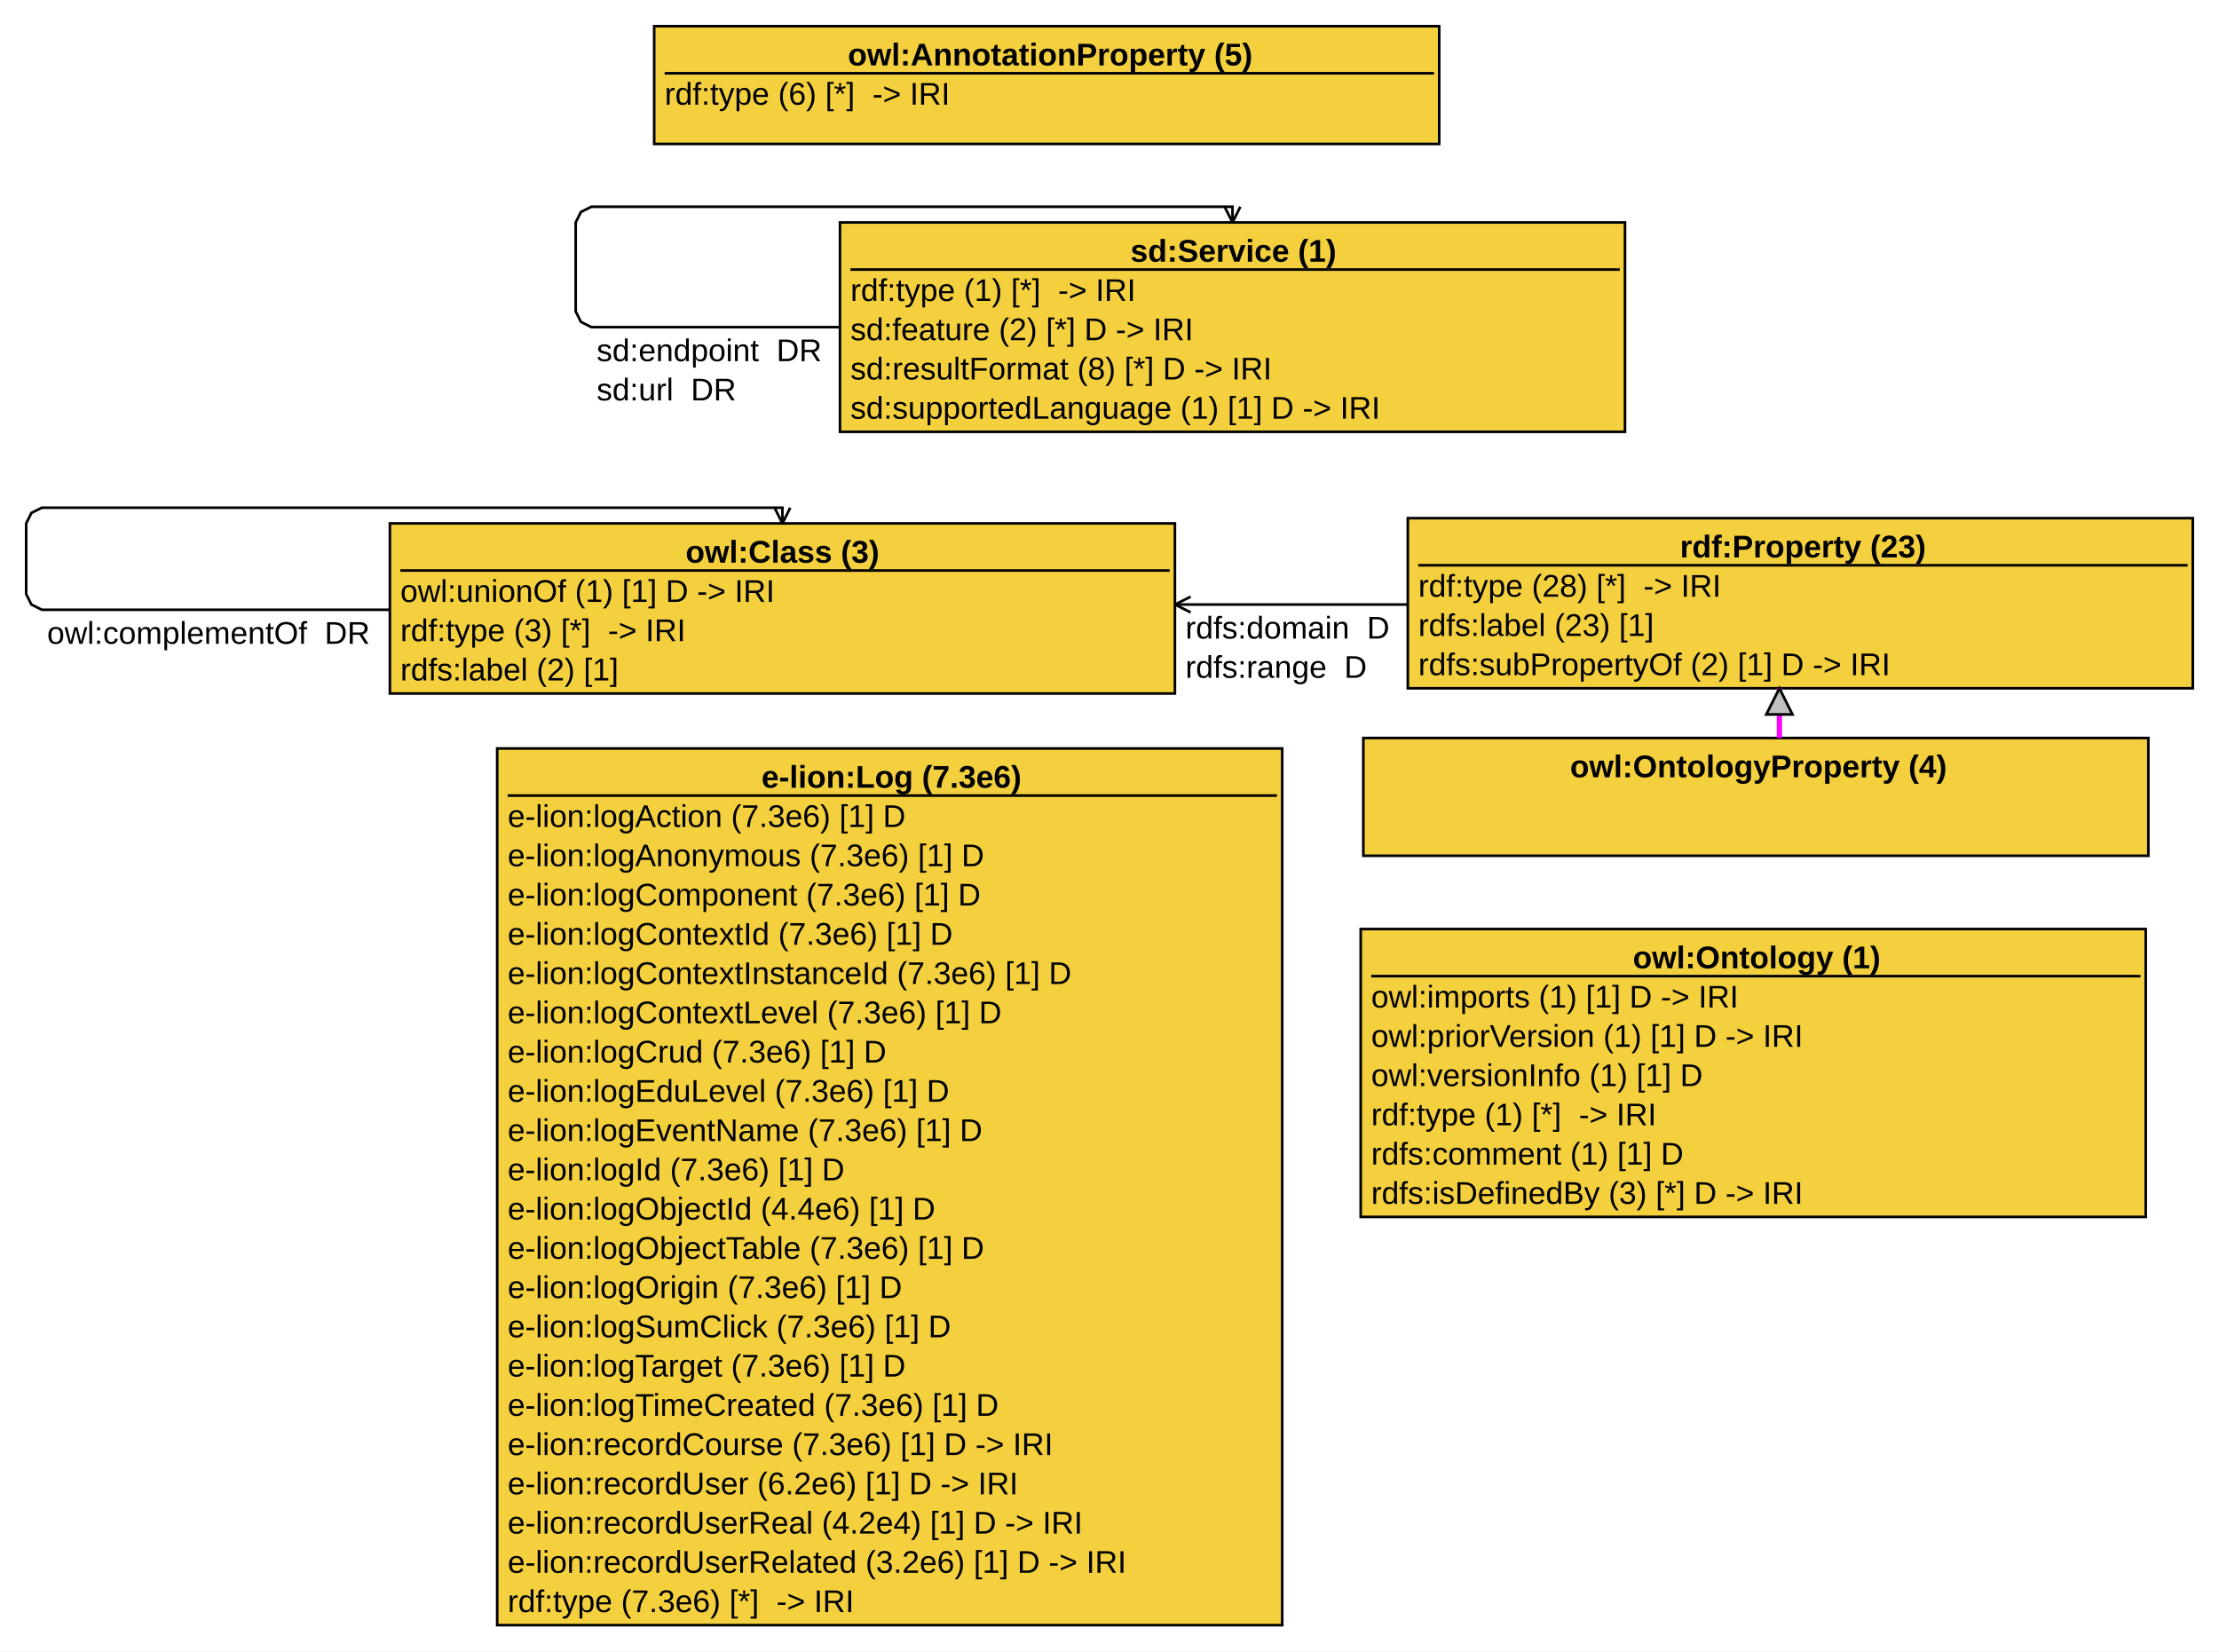
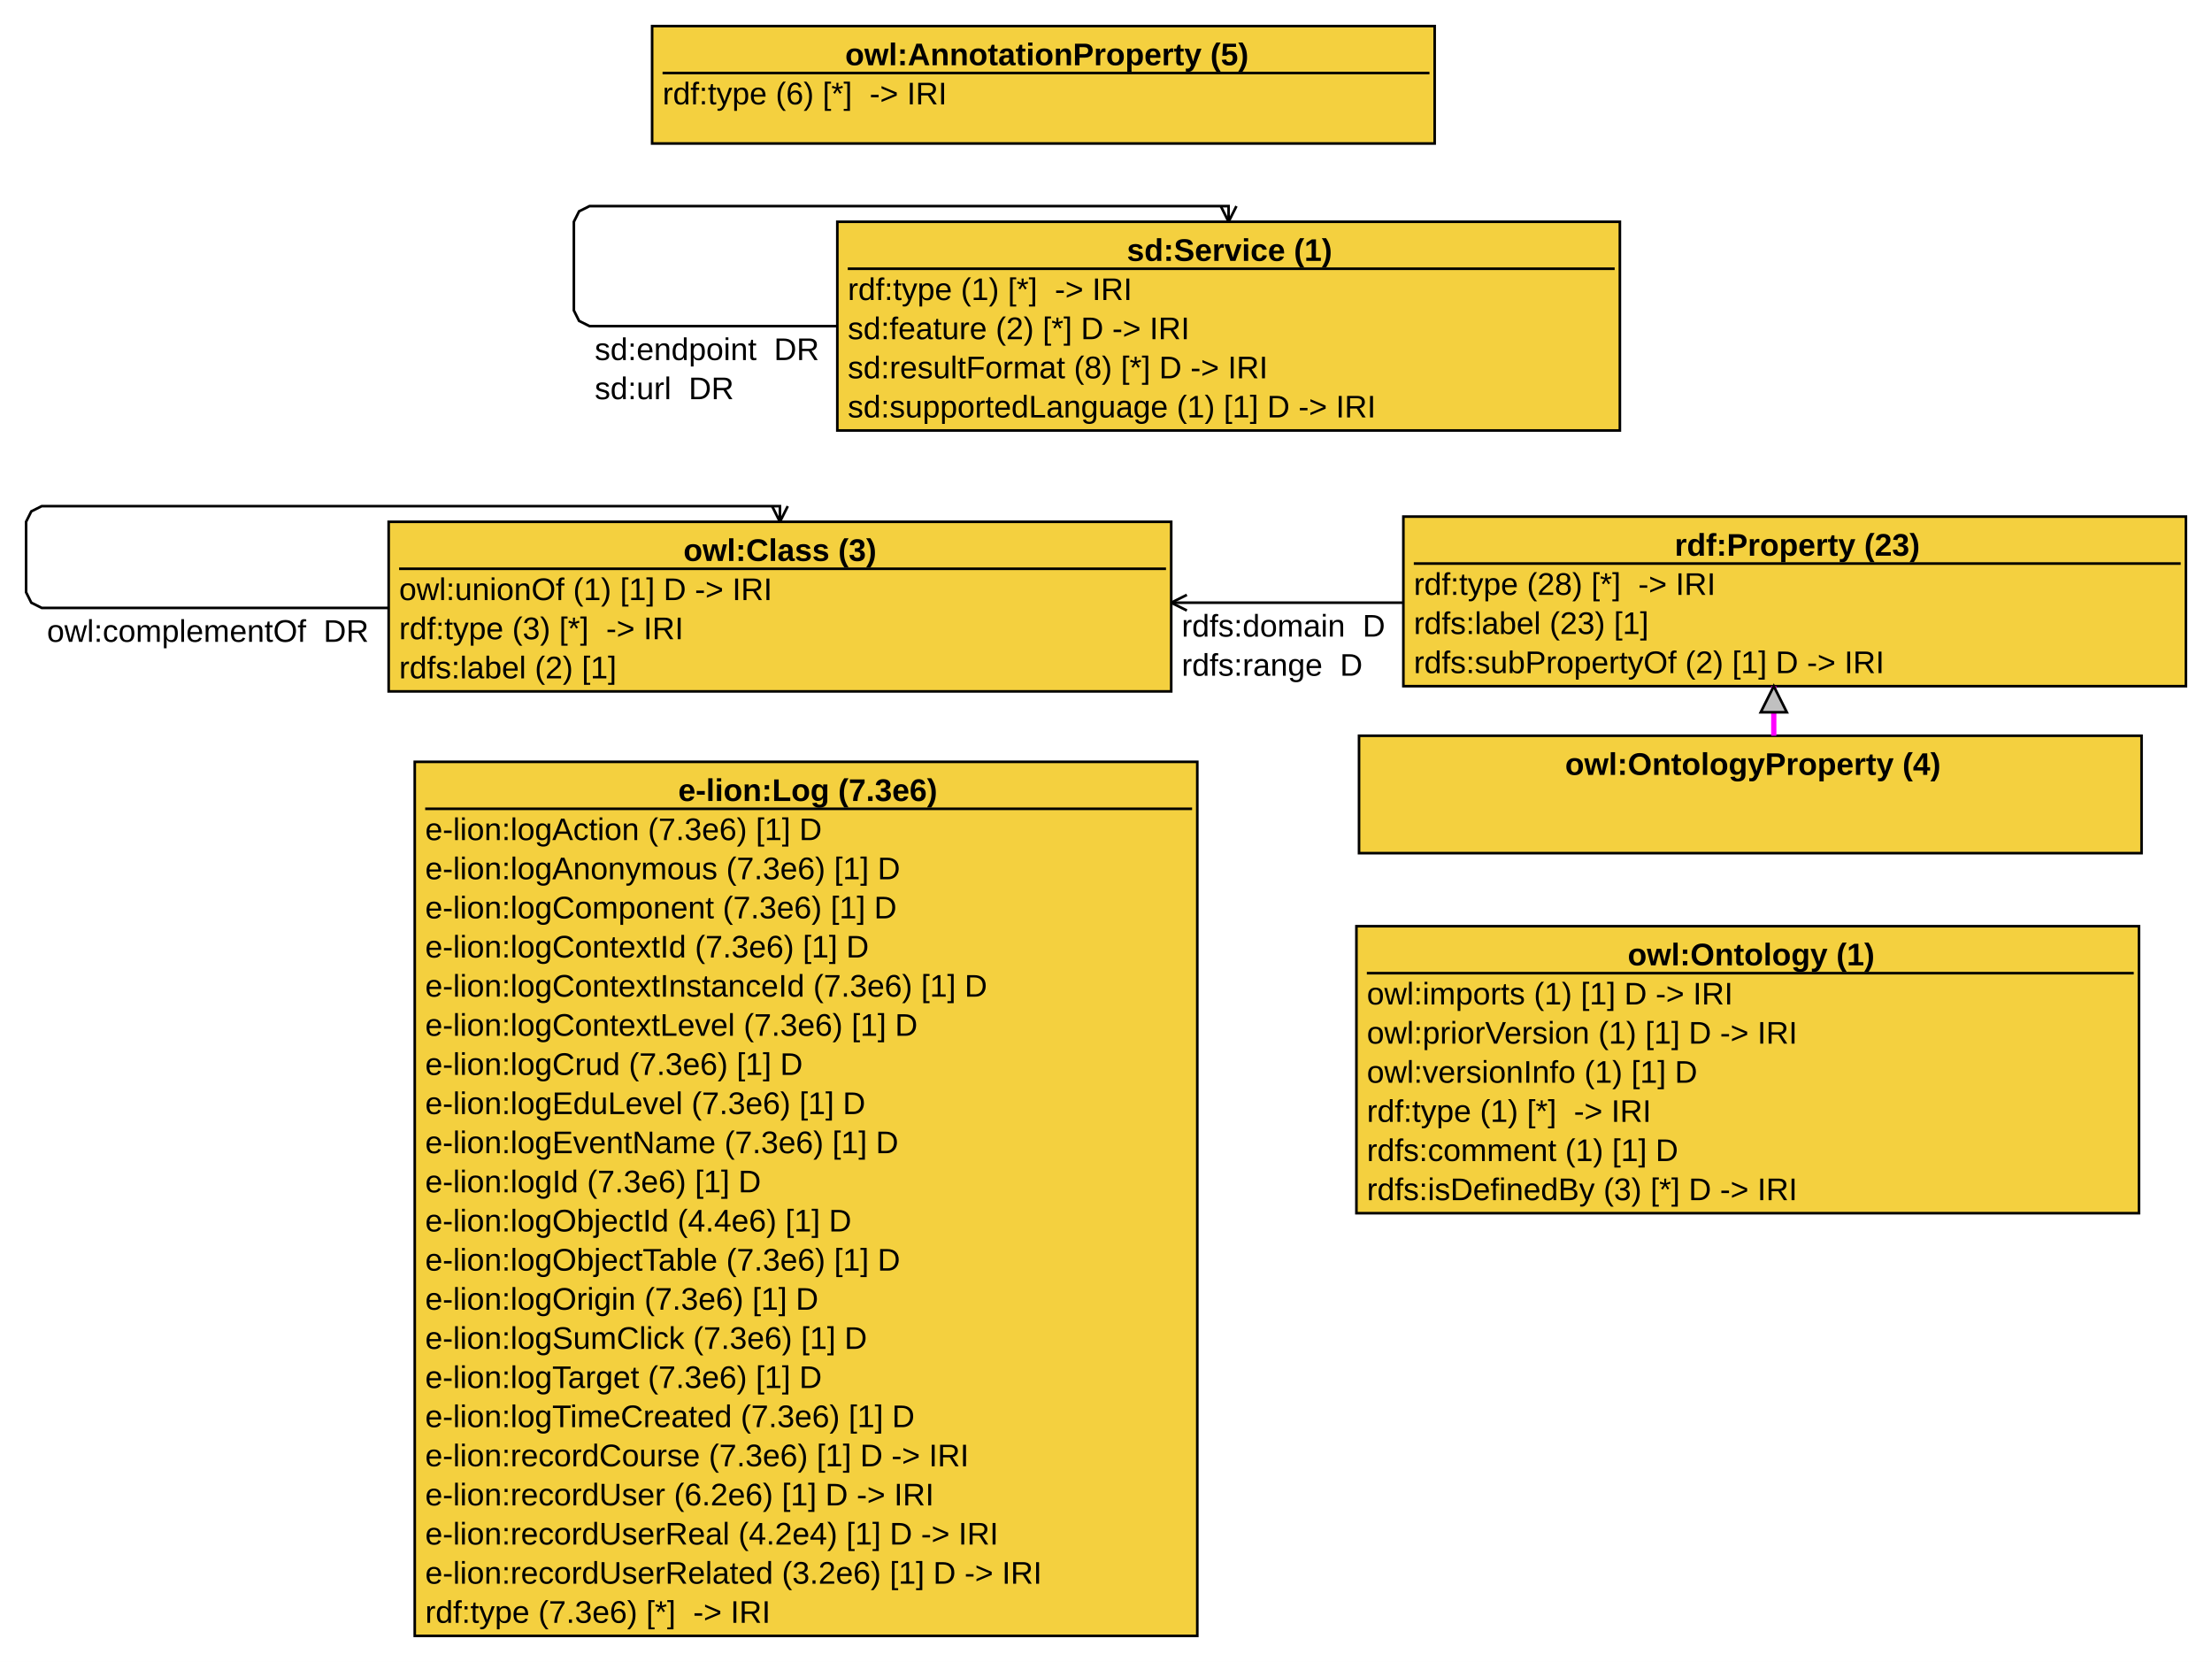
- <svg xmlns="http://www.w3.org/2000/svg" version="1.1" xml:space="preserve" width="848" height="631" viewBox="0 0 848 631">
+ <svg xmlns="http://www.w3.org/2000/svg" version="1.1" xml:space="preserve" width="848" height="637" viewBox="0 0 848 637">
 onmousemove="movetip(evt)" onmouseup="endmove()"&gt;
<rect x="0" y="0" width="100%" height="100%" style="fill:White;" />
  <defs>
    <linearGradient id="activ1" x1="0%" y1="0%" x2="100%" y2="0%">
      <stop offset="0%" style="stop-color:#FFFF00;stop-opacity:1" />
      <stop offset="100%" style="stop-color:#FFFFF0;stop-opacity:1" />
    </linearGradient>
  </defs>
  <g id="2002687518">
    <polygon points="149,200 449,200 449,265 149,265 " style="fill:#F4D03F; stroke-width:1;stroke:Black;" />
    <text style="font-family:Arial;font-size:12px;kerning:0;word-spacing:-1px;fill:Black;font-weight:bold;">
      <tspan x="262" y="215">owl:Class (3)</tspan>
    </text>
    <line x1="153" y1="218" x2="447" y2="218" style="stroke-width:1;stroke:Black;" />
    <text style="font-family:Arial;font-size:12px;kerning:0;word-spacing:-1px;fill:Black;">
      <tspan x="153" y="230">owl:unionOf (1) [1] D -&gt; IRI</tspan>
      <tspan x="153" y="245">rdf:type (3) [*]  -&gt; IRI</tspan>
      <tspan x="153" y="260">rdfs:label (2) [1] </tspan>
    </text>
  </g>
  <g id="2002687529">
    <polygon points="321,85 621,85 621,165 321,165 " style="fill:#F4D03F; stroke-width:1;stroke:Black;" />
    <text style="font-family:Arial;font-size:12px;kerning:0;word-spacing:-1px;fill:Black;font-weight:bold;">
      <tspan x="432" y="100">sd:Service (1)</tspan>
    </text>
    <line x1="325" y1="103" x2="619" y2="103" style="stroke-width:1;stroke:Black;" />
    <text style="font-family:Arial;font-size:12px;kerning:0;word-spacing:-1px;fill:Black;">
      <tspan x="325" y="115">rdf:type (1) [*]  -&gt; IRI</tspan>
      <tspan x="325" y="130">sd:feature (2) [*] D -&gt; IRI</tspan>
      <tspan x="325" y="145">sd:resultFormat (8) [*] D -&gt; IRI</tspan>
      <tspan x="325" y="160">sd:supportedLanguage (1) [1] D -&gt; IRI</tspan>
    </text>
  </g>
  <g id="2002687540">
    <polygon points="521,282 821,282 821,327 521,327 " style="fill:#F4D03F; stroke-width:1;stroke:Black;" />
    <text style="font-family:Arial;font-size:12px;kerning:0;word-spacing:-1px;fill:Black;font-weight:bold;">
      <tspan x="600" y="297">owl:OntologyProperty (4)</tspan>
    </text>
  </g>
-   <g id="2002687551">
-     <polygon points="190,286 490,286 490,621 190,621 " style="fill:#F4D03F; stroke-width:1;stroke:Black;" />
-     <text style="font-family:Arial;font-size:12px;kerning:0;word-spacing:-1px;fill:Black;font-weight:bold;">
-       <tspan x="291" y="301">e-lion:Log (7.3e6)</tspan>
-     </text>
-     <line x1="194" y1="304" x2="488" y2="304" style="stroke-width:1;stroke:Black;" />
-     <text style="font-family:Arial;font-size:12px;kerning:0;word-spacing:-1px;fill:Black;">
-       <tspan x="194" y="316">e-lion:logAction (7.3e6) [1] D</tspan>
-       <tspan x="194" y="331">e-lion:logAnonymous (7.3e6) [1] D</tspan>
-       <tspan x="194" y="346">e-lion:logComponent (7.3e6) [1] D</tspan>
-       <tspan x="194" y="361">e-lion:logContextId (7.3e6) [1] D</tspan>
-       <tspan x="194" y="376">e-lion:logContextInstanceId (7.3e6) [1] D</tspan>
-       <tspan x="194" y="391">e-lion:logContextLevel (7.3e6) [1] D</tspan>
-       <tspan x="194" y="406">e-lion:logCrud (7.3e6) [1] D</tspan>
-       <tspan x="194" y="421">e-lion:logEduLevel (7.3e6) [1] D</tspan>
-       <tspan x="194" y="436">e-lion:logEventName (7.3e6) [1] D</tspan>
-       <tspan x="194" y="451">e-lion:logId (7.3e6) [1] D</tspan>
-       <tspan x="194" y="466">e-lion:logObjectId (4.4e6) [1] D</tspan>
-       <tspan x="194" y="481">e-lion:logObjectTable (7.3e6) [1] D</tspan>
-       <tspan x="194" y="496">e-lion:logOrigin (7.3e6) [1] D</tspan>
-       <tspan x="194" y="511">e-lion:logSumClick (7.3e6) [1] D</tspan>
-       <tspan x="194" y="526">e-lion:logTarget (7.3e6) [1] D</tspan>
-       <tspan x="194" y="541">e-lion:logTimeCreated (7.3e6) [1] D</tspan>
-       <tspan x="194" y="556">e-lion:recordCourse (7.3e6) [1] D -&gt; IRI</tspan>
-       <tspan x="194" y="571">e-lion:recordUser (6.2e6) [1] D -&gt; IRI</tspan>
-       <tspan x="194" y="586">e-lion:recordUserReal (4.2e4) [1] D -&gt; IRI</tspan>
-       <tspan x="194" y="601">e-lion:recordUserRelated (3.2e6) [1] D -&gt; IRI</tspan>
-       <tspan x="194" y="616">rdf:type (7.3e6) [*]  -&gt; IRI</tspan>
-     </text>
-   </g>
  <g id="2002687562">
    <polygon points="520,355 820,355 820,465 520,465 " style="fill:#F4D03F; stroke-width:1;stroke:Black;" />
    <text style="font-family:Arial;font-size:12px;kerning:0;word-spacing:-1px;fill:Black;font-weight:bold;">
      <tspan x="624" y="370">owl:Ontology (1)</tspan>
    </text>
    <line x1="524" y1="373" x2="818" y2="373" style="stroke-width:1;stroke:Black;" />
    <text style="font-family:Arial;font-size:12px;kerning:0;word-spacing:-1px;fill:Black;">
      <tspan x="524" y="385">owl:imports (1) [1] D -&gt; IRI</tspan>
      <tspan x="524" y="400">owl:priorVersion (1) [1] D -&gt; IRI</tspan>
      <tspan x="524" y="415">owl:versionInfo (1) [1] D</tspan>
      <tspan x="524" y="430">rdf:type (1) [*]  -&gt; IRI</tspan>
      <tspan x="524" y="445">rdfs:comment (1) [1] D</tspan>
      <tspan x="524" y="460">rdfs:isDefinedBy (3) [*] D -&gt; IRI</tspan>
    </text>
  </g>
  <g id="2002687573">
    <polygon points="538,198 838,198 838,263 538,263 " style="fill:#F4D03F; stroke-width:1;stroke:Black;" />
    <text style="font-family:Arial;font-size:12px;kerning:0;word-spacing:-1px;fill:Black;font-weight:bold;">
      <tspan x="642" y="213">rdf:Property (23)</tspan>
    </text>
    <line x1="542" y1="216" x2="836" y2="216" style="stroke-width:1;stroke:Black;" />
    <text style="font-family:Arial;font-size:12px;kerning:0;word-spacing:-1px;fill:Black;">
      <tspan x="542" y="228">rdf:type (28) [*]  -&gt; IRI</tspan>
      <tspan x="542" y="243">rdfs:label (23) [1] </tspan>
      <tspan x="542" y="258">rdfs:subPropertyOf (2) [1] D -&gt; IRI</tspan>
    </text>
  </g>
  <g id="2002687584">
    <polygon points="250,10 550,10 550,55 250,55 " style="fill:#F4D03F; stroke-width:1;stroke:Black;" />
    <text style="font-family:Arial;font-size:12px;kerning:0;word-spacing:-1px;fill:Black;font-weight:bold;">
      <tspan x="324" y="25">owl:AnnotationProperty (5)</tspan>
    </text>
    <line x1="254" y1="28" x2="548" y2="28" style="stroke-width:1;stroke:Black;" />
    <text style="font-family:Arial;font-size:12px;kerning:0;word-spacing:-1px;fill:Black;">
      <tspan x="254" y="40">rdf:type (6) [*]  -&gt; IRI</tspan>
    </text>
  </g>
+   <g id="2002687551">
+     <polygon points="159,292 459,292 459,627 159,627 " style="fill:#F4D03F; stroke-width:1;stroke:Black;" />
+     <text style="font-family:Arial;font-size:12px;kerning:0;word-spacing:-1px;fill:Black;font-weight:bold;">
+       <tspan x="260" y="307">e-lion:Log (7.3e6)</tspan>
+     </text>
+     <line x1="163" y1="310" x2="457" y2="310" style="stroke-width:1;stroke:Black;" />
+     <text style="font-family:Arial;font-size:12px;kerning:0;word-spacing:-1px;fill:Black;">
+       <tspan x="163" y="322">e-lion:logAction (7.3e6) [1] D</tspan>
+       <tspan x="163" y="337">e-lion:logAnonymous (7.3e6) [1] D</tspan>
+       <tspan x="163" y="352">e-lion:logComponent (7.3e6) [1] D</tspan>
+       <tspan x="163" y="367">e-lion:logContextId (7.3e6) [1] D</tspan>
+       <tspan x="163" y="382">e-lion:logContextInstanceId (7.3e6) [1] D</tspan>
+       <tspan x="163" y="397">e-lion:logContextLevel (7.3e6) [1] D</tspan>
+       <tspan x="163" y="412">e-lion:logCrud (7.3e6) [1] D</tspan>
+       <tspan x="163" y="427">e-lion:logEduLevel (7.3e6) [1] D</tspan>
+       <tspan x="163" y="442">e-lion:logEventName (7.3e6) [1] D</tspan>
+       <tspan x="163" y="457">e-lion:logId (7.3e6) [1] D</tspan>
+       <tspan x="163" y="472">e-lion:logObjectId (4.4e6) [1] D</tspan>
+       <tspan x="163" y="487">e-lion:logObjectTable (7.3e6) [1] D</tspan>
+       <tspan x="163" y="502">e-lion:logOrigin (7.3e6) [1] D</tspan>
+       <tspan x="163" y="517">e-lion:logSumClick (7.3e6) [1] D</tspan>
+       <tspan x="163" y="532">e-lion:logTarget (7.3e6) [1] D</tspan>
+       <tspan x="163" y="547">e-lion:logTimeCreated (7.3e6) [1] D</tspan>
+       <tspan x="163" y="562">e-lion:recordCourse (7.3e6) [1] D -&gt; IRI</tspan>
+       <tspan x="163" y="577">e-lion:recordUser (6.2e6) [1] D -&gt; IRI</tspan>
+       <tspan x="163" y="592">e-lion:recordUserReal (4.2e4) [1] D -&gt; IRI</tspan>
+       <tspan x="163" y="607">e-lion:recordUserRelated (3.2e6) [1] D -&gt; IRI</tspan>
+       <tspan x="163" y="622">rdf:type (7.3e6) [*]  -&gt; IRI</tspan>
+     </text>
+   </g>
  <g id="2002687501">
    <path d="M149,233 L16,233 12,231 10,227 10,200 12,196 16,194 299,194 299,200 " style="fill:none;stroke-width:1;stroke:Black;" />
    <line x1="296" y1="194" x2="299" y2="200" style="stroke-width:1;stroke:Black;" />
    <line x1="302" y1="194" x2="299" y2="200" style="stroke-width:1;stroke:Black;" />
    <text style="font-family:Arial;font-size:12px;kerning:0;word-spacing:-1px;fill:Black;">
      <tspan x="18" y="246">owl:complementOf  DR</tspan>
    </text>
  </g>
  <g id="2002687506">
    <path d="M321,125 L226,125 222,123 220,119 220,85 222,81 226,79 471,79 471,85 " style="fill:none;stroke-width:1;stroke:Black;" />
    <line x1="468" y1="79" x2="471" y2="85" style="stroke-width:1;stroke:Black;" />
    <line x1="474" y1="79" x2="471" y2="85" style="stroke-width:1;stroke:Black;" />
    <text style="font-family:Arial;font-size:12px;kerning:0;word-spacing:-1px;fill:Black;">
      <tspan x="228" y="138">sd:endpoint  DR</tspan>
      <tspan x="228" y="153">sd:url  DR</tspan>
    </text>
  </g>
  <g id="2002687511">
    <path d="M538,231 L449,231 " style="fill:none;stroke-width:1;stroke:Black;" />
    <line x1="455" y1="228" x2="449" y2="231" style="stroke-width:1;stroke:Black;" />
    <line x1="455" y1="234" x2="449" y2="231" style="stroke-width:1;stroke:Black;" />
    <text style="font-family:Arial;font-size:12px;kerning:0;word-spacing:-1px;fill:Black;">
      <tspan x="453" y="244">rdfs:domain  D</tspan>
      <tspan x="453" y="259">rdfs:range  D</tspan>
    </text>
  </g>
  <g id="2002687516">
    <path d="M680,263 L680,282 " style="fill:none;stroke-width:2;stroke:Fuchsia;" />
    <polygon points="685,273 680,263 675,273 " style="fill:Silver;stroke-width:1;stroke:Black;" />
    <text style="font-family:Arial;font-size:12px;kerning:0;word-spacing:-1px;fill:Black;">
      <tspan x="682" y="278"> </tspan>
    </text>
  </g>
</svg>
